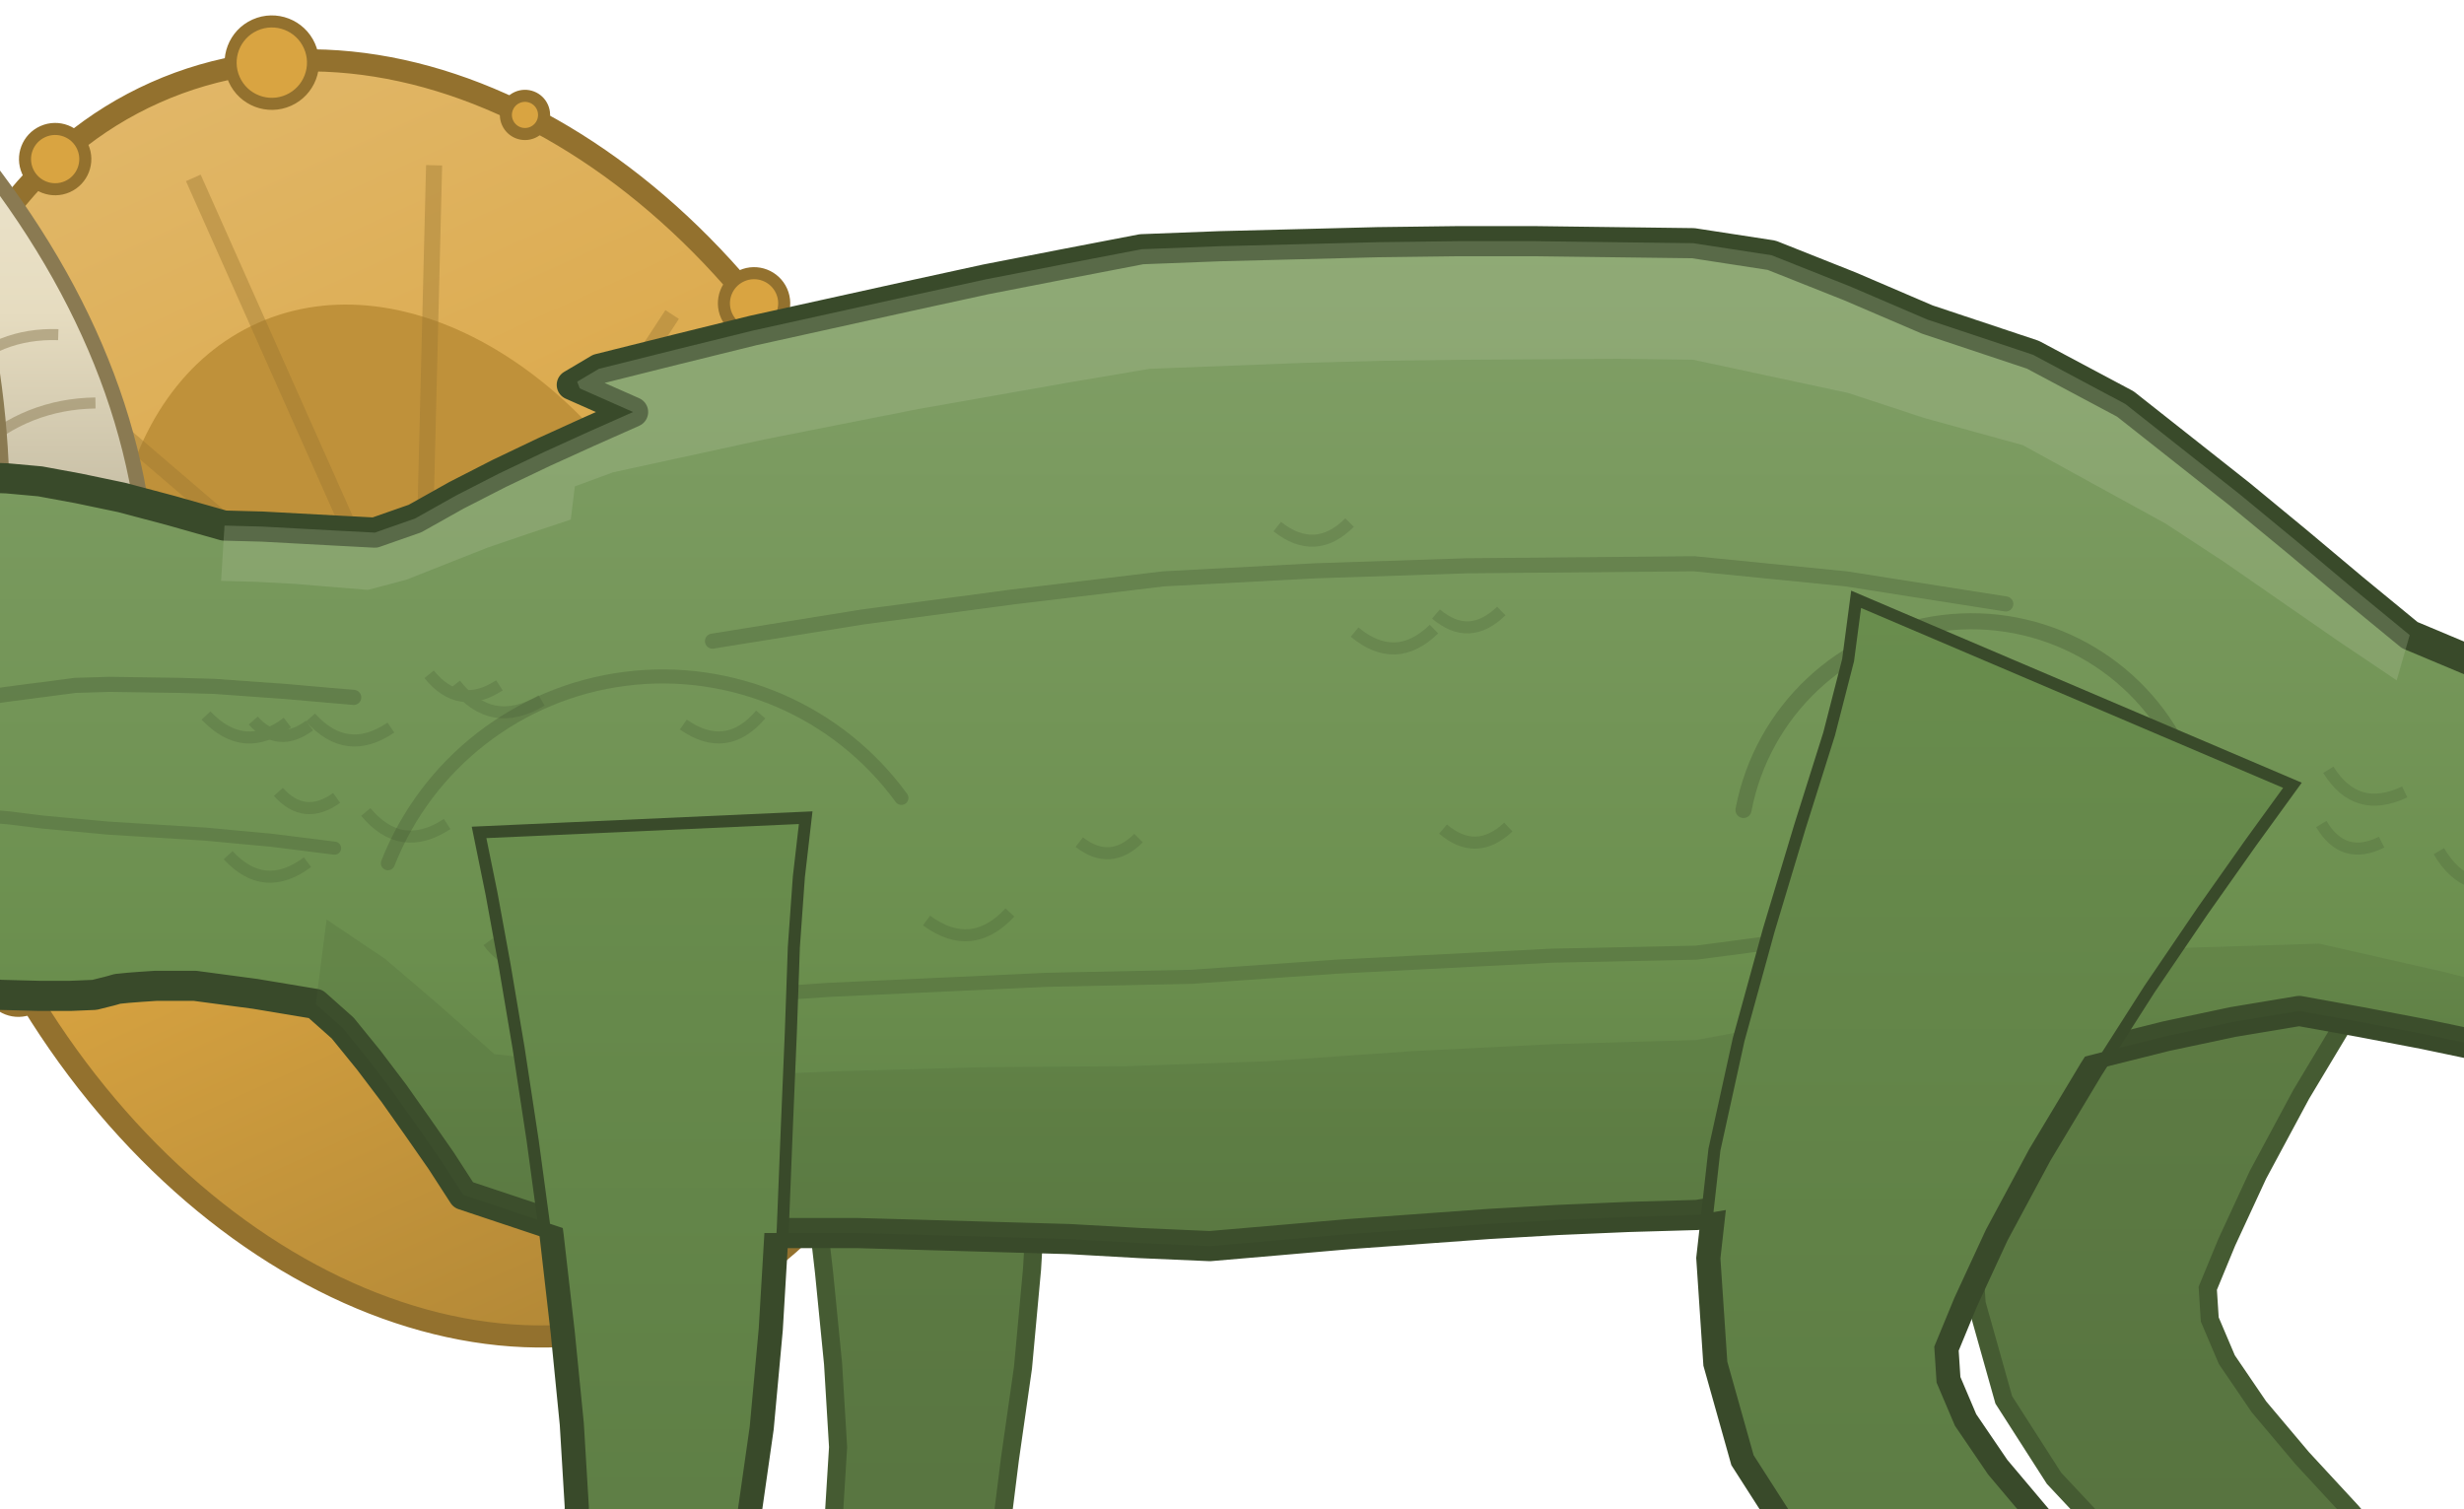
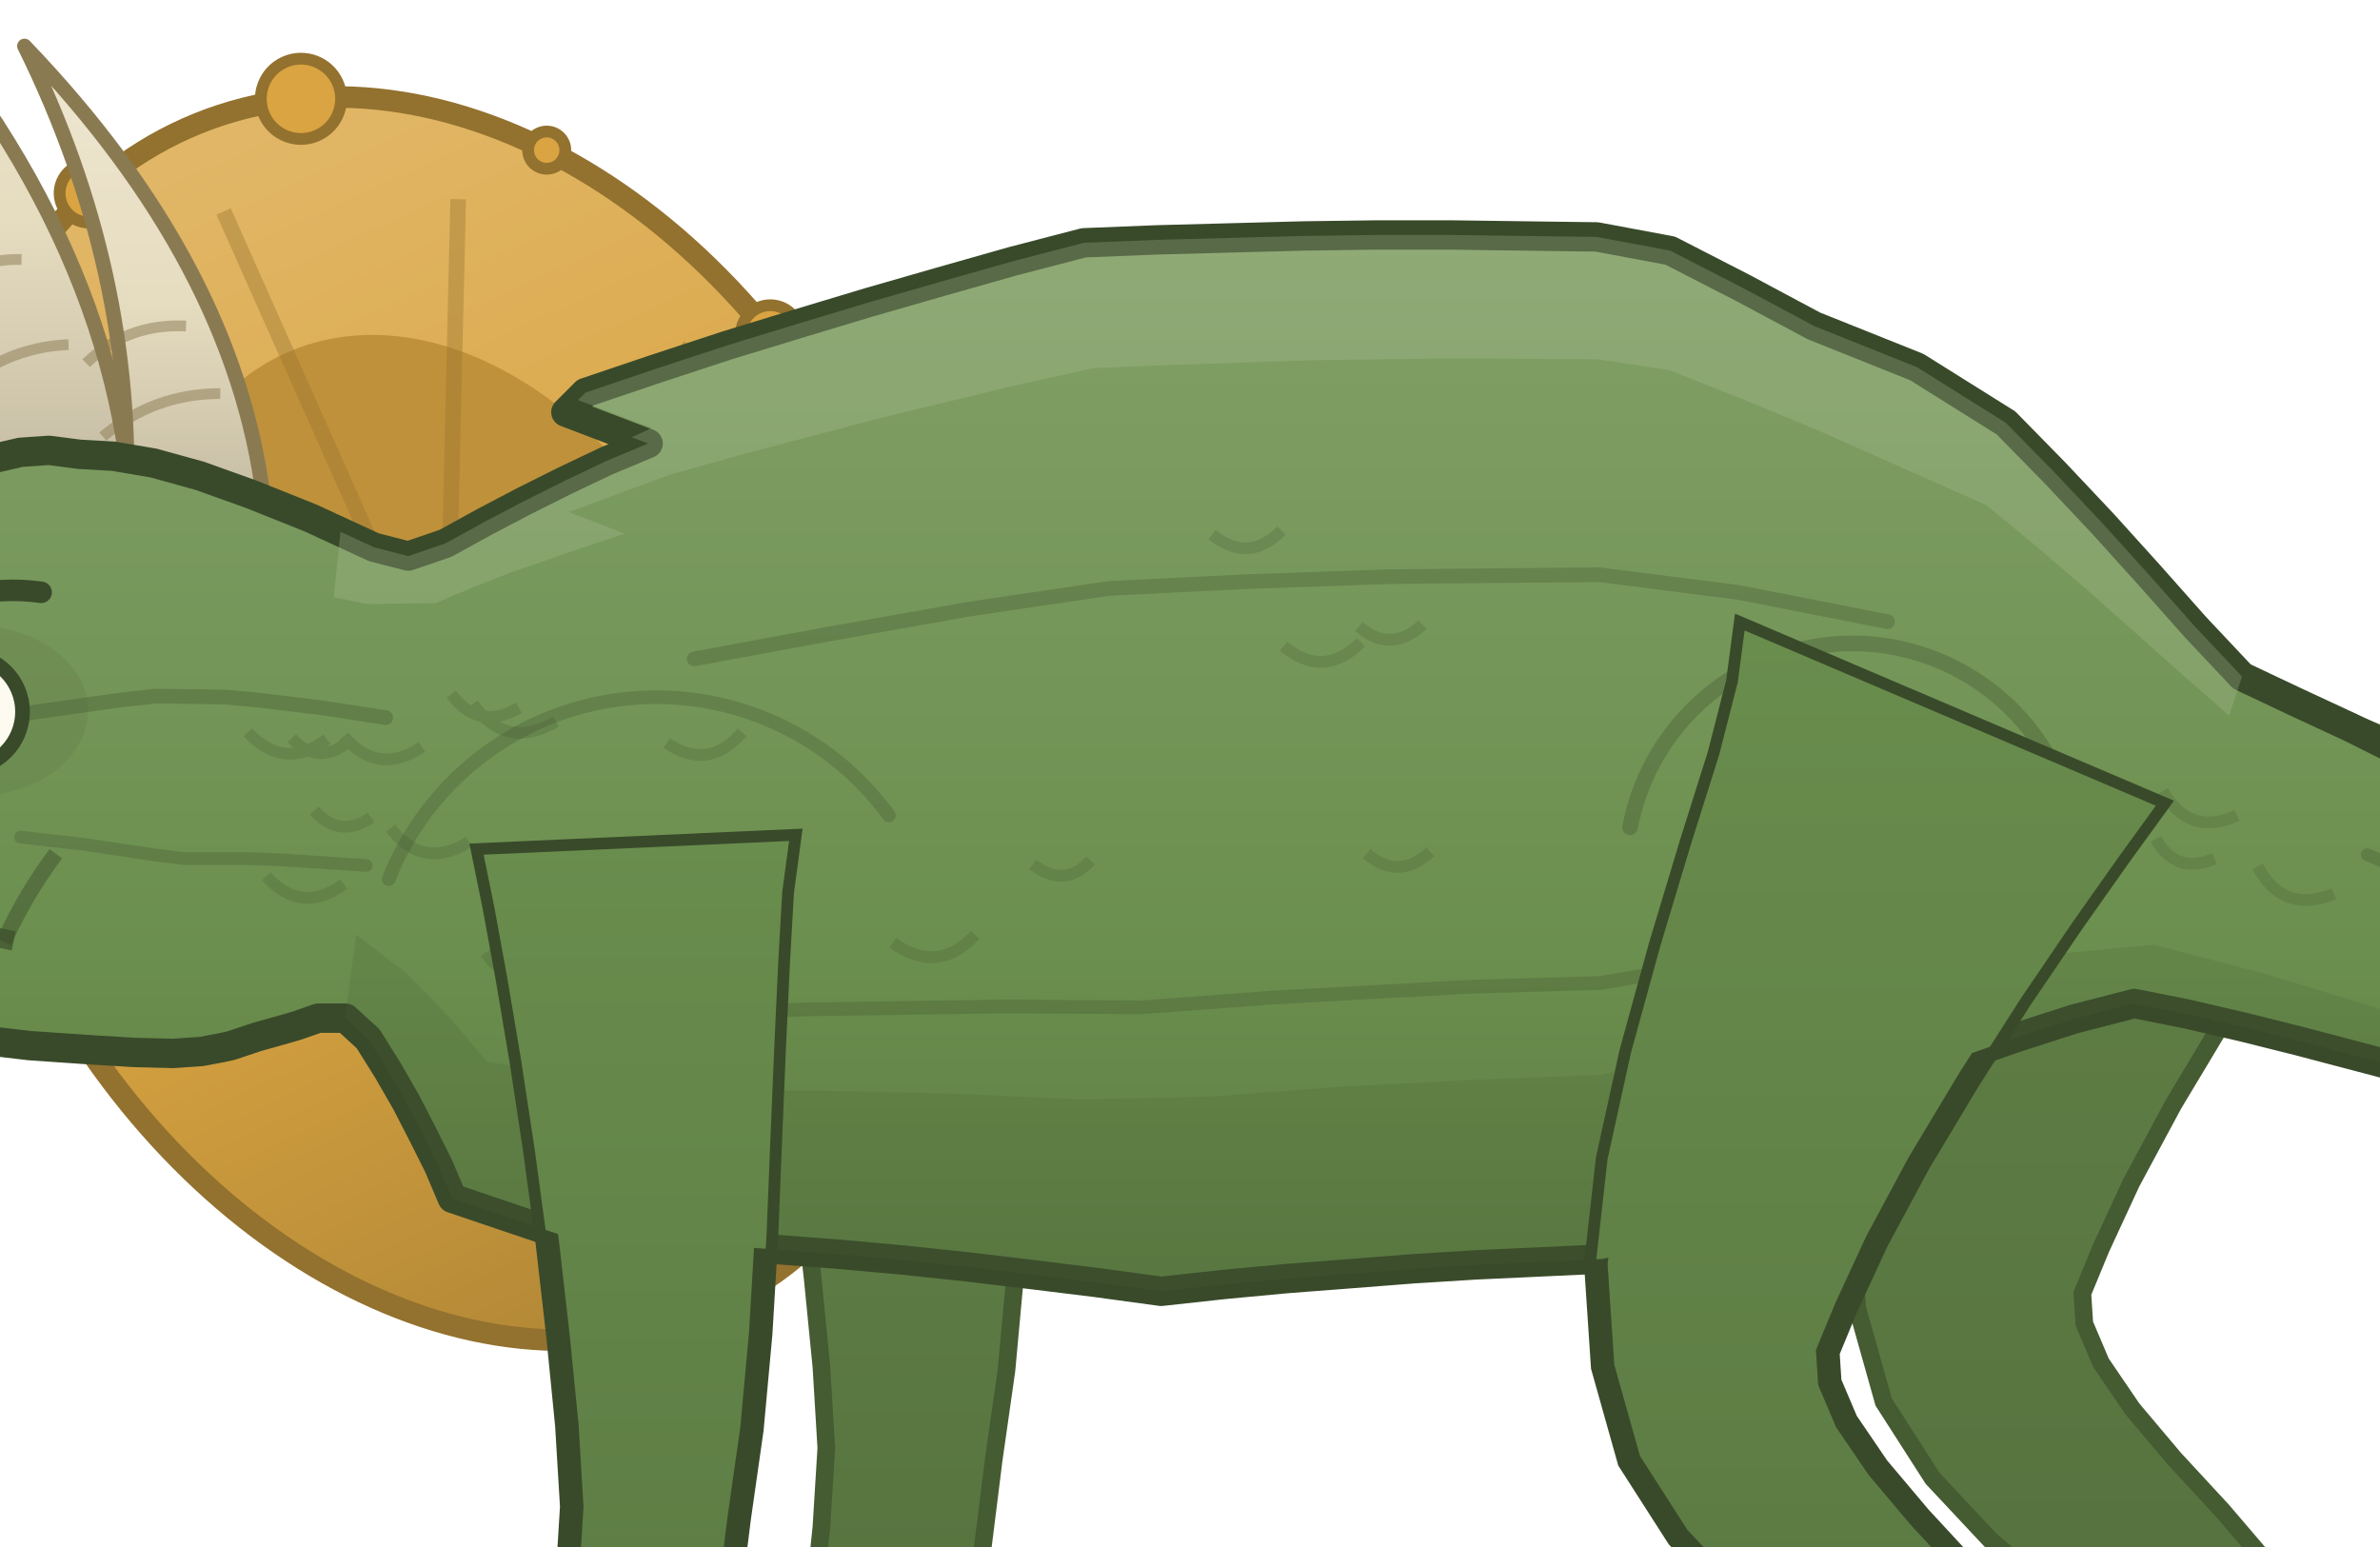
- <svg xmlns="http://www.w3.org/2000/svg" viewBox="306.8 249.5 245.2 150.1" role="img" aria-label="Triceratops skin">
+ <svg xmlns="http://www.w3.org/2000/svg" viewBox="313.8 245.6 243.1 158" role="img" aria-label="Triceratops skin">
  <defs>
    <clipPath id="bod-part-triceratops-skin">
-       <path d="M695.7 398.2L688.9 393.4L682.2 388.7L675.4 384.1L668.7 379.6L662 375.2L655.4 370.9L648.7 366.7L642.1 362.6L635.6 358.6L629.1 354.7L622.6 350.9L616.1 347.2L609.6 343.5L603.2 340L596.8 336.6L590.5 333.3L584.1 330L577.8 326.9L571.5 323.9L565.3 320.9L559 318.1L552.8 315.3L546.6 312.7L541 308.1L535.4 303.4L529.7 298.7L524 294.2L518.3 289.7L509.1 284.8L498.6 281.3L490.9 278L483.1 274.9L475.3 273.7L467.4 273.6L459.6 273.5L451.8 273.5L443.9 273.6L436.1 273.8L428.2 274L420.4 274.3L412.6 275.8L404.9 277.3L397.1 279L389.4 280.7L381.7 282.4L374 284.3L366.4 286.2L363.7 287.8L369.8 290.5L365.3 292.5L360.9 294.5L356.5 296.6L352.2 298.8L348.1 301.1L344.1 302.5L340.3 302.3L336.6 302.1L332.9 301.9L329.1 301.8L323.8 300.3L318.9 299L314.6 298.1L310.8 297.4L307.5 297.1L304.7 297L302.3 296.8L300 297L297.9 297.5L296.1 298.6L294.4 300L293 301.9L291.6 304.5L290.2 307.1L288.6 309.5L286.9 311.9L285.1 314.2L283.2 316.4L280.6 317.9L278.2 319.3L275.9 320.7L273.8 322.1L271.8 323.5L270 324.8L268.3 325.8L267 326.8L266 327.8L265.4 328.9L265 329.9L265 330.9L265.7 333L266.7 334.8L267.8 336.3L269 337.7L270.4 338.7L272 339.6L275.9 341.4L279.9 343.1L284 344.6L288.2 345.8L292.5 346.8L297 347.7L302.3 348.1L306.9 348.5L310.7 348.6L313.8 348.6L316.2 348.5L317.8 348.1L318.5 347.9L319.5 347.8L320.8 347.7L322.3 347.6L324.1 347.6L326.2 347.6L326.2 347.6L329.2 348L332.2 348.4L335.2 348.9L338.2 349.4L340.9 351.8L343.5 355L346 358.3L348.4 361.7L350.7 365L352.9 368.4L365.8 372.7L377.9 372.2L385 372.2L392.1 372.2L399.2 372.4L406.2 372.6L413.2 372.8L420.3 373.2L427.2 373.5L434.2 372.9L441.1 372.3L448 371.8L454.9 371.3L461.8 370.9L468.8 370.6L475.7 370.4L482.6 369.2L489.6 366.2L496.7 363.2L500.9 360.1L503.5 357.6L509.7 355.8L516 354.2L522.4 352.6L529 351.2L535.6 350.1L541.7 351.2L548 352.4L554.2 353.7L560.6 355.1L567 356.6L573.5 358.2L580 359.9L586.6 361.8L593.3 363.7L600.1 365.8L606.9 367.9L613.7 370.2L620.7 372.6L627.7 375.1L634.7 377.7L641.8 380.4L649 383.3L656.2 386.2L663.5 389.2L670.9 392.4L678.3 395.7L685.7 399.1L693.2 402.6Z" />
+       <path d="M675.9 398.3L669.8 393.6L663.8 389L657.8 384.5L651.8 380.1L645.8 375.7L639.9 371.5L634 367.4L628.1 363.4L622.3 359.5L616.4 355.6L610.6 351.9L604.9 348.3L599.1 344.7L593.4 341.3L587.7 338L582 334.7L576.3 331.6L570.7 328.5L565.1 325.6L559.5 322.7L553.9 319.9L548.3 317.3L542.8 314.7L538 309.6L533.3 304.3L528.6 299.1L523.7 293.9L518.7 288.8L509.6 283.1L499.1 278.9L491.8 275L484.4 271.2L476.9 269.8L469.4 269.7L462 269.6L454.5 269.6L447 269.7L439.5 269.9L432 270.1L424.5 270.4L417.2 272.3L409.8 274.4L402.5 276.5L395.2 278.7L388 280.9L380.7 283.3L373.6 285.7L371.6 287.7L380 290.9L375.7 292.7L371.5 294.7L367.3 296.8L363.3 298.9L359.3 301.1L355.5 302.4L352 301.5L345.5 298.5L339.5 296.1L334.2 294.2L329.5 292.9L325.4 292.2L321.9 292L318.8 291.6L315.9 291.8L313.3 292.4L310.9 293.6L308.7 295.3L306.8 297.5L305 300.5L303 303.5L300.9 306.4L298.7 309.2L296.3 311.8L293.8 314.4L290.5 316.1L287.3 317.7L284.3 319.4L281.6 320.9L279 322.5L276.6 324L274.5 325.2L272.8 326.4L271.5 327.5L270.7 328.7L270.2 329.9L270.1 331.2L271 333.6L272.1 335.7L273.4 337.6L275 339.2L276.7 340.5L278.7 341.5L283.5 343.8L288.6 345.9L293.7 347.7L299 349.3L304.5 350.6L310 351.6L316.8 352.4L322.6 352.8L327.5 353.1L331.5 353.2L334.4 353L336.5 352.6L337.4 352.4L338.6 352L340.1 351.5L341.9 351L344 350.4L346.3 349.6L346.3 349.6L349.1 349.6L351.4 351.7L353.4 354.9L355.3 358.2L357 361.5L358.6 364.7L360 368L373.9 372.7L385.9 372.7L392.7 373.2L399.3 373.7L406 374.3L412.6 375L419.3 375.8L425.8 376.6L432.4 377.5L438.8 376.8L445.2 376.2L451.7 375.7L458.1 375.2L464.5 374.8L471 374.5L477.4 374.2L483.9 372.8L490.4 369.2L497 365.6L500.4 361.8L501.8 358.6L507.5 356.1L513.4 353.8L519.4 351.7L525.6 349.7L531.8 348.1L537.3 349.2L542.9 350.5L548.5 351.9L554.2 353.4L559.9 354.9L565.7 356.7L571.6 358.5L577.5 360.4L583.5 362.4L589.6 364.6L595.7 366.8L601.8 369.2L608.1 371.7L614.3 374.2L620.7 376.9L627 379.7L633.5 382.7L640 385.7L646.5 388.8L653.1 392.1L659.7 395.4L666.4 398.9L673.2 402.5Z" />
    </clipPath>
    <linearGradient id="gb-part-triceratops-skin" x1="0" y1="0" x2="0" y2="1">
      <stop offset="0" stop-color="#82a068" />
      <stop offset="0.55" stop-color="#6b8f4e" />
      <stop offset="1" stop-color="#536f3d" />
    </linearGradient>
    <linearGradient id="gl-part-triceratops-skin" x1="0" y1="0" x2="0" y2="1">
      <stop offset="0" stop-color="#698d4d" />
      <stop offset="0.55" stop-color="#5e7e45" />
      <stop offset="1" stop-color="#526c3c" />
    </linearGradient>
    <linearGradient id="gf-part-triceratops-skin" x1="0" y1="0" x2="0" y2="1">
      <stop offset="0" stop-color="#628347" />
      <stop offset="0.55" stop-color="#597641" />
      <stop offset="1" stop-color="#506a3a" />
    </linearGradient>
    <linearGradient id="sc-part-triceratops-skin" x1="0" y1="0" x2="0" y2="1">
      <stop offset="0" stop-color="#e1b768" />
      <stop offset="0.55" stop-color="#d9a441" />
      <stop offset="1" stop-color="#b18736" />
    </linearGradient>
    <linearGradient id="bn-part-triceratops-skin" x1="0" y1="0" x2="0" y2="1">
      <stop offset="0" stop-color="#eee7d1" />
      <stop offset="0.55" stop-color="#e6dcc0" />
      <stop offset="1" stop-color="#c4bca3" />
    </linearGradient>
  </defs>
  <path d="M518 304L517.3 309.3L515.4 316.7L512.5 325.9L509.4 336.2L506.4 347.1L504 358L502.8 368.7L503.5 379.2L506.2 388.8L511.2 396.6L517.1 402.9L523.1 408L528.7 412.5L533.4 416.3L536.6 419.3L538.1 421.5L538 423.8L537 426.9L535.2 430.6L532.6 434.4L529.7 438.2L526.8 441.7L524.1 445L522.2 447.6L535.8 456.4L537 454.2L539.1 451.3L542 447.4L545.1 442.8L548.2 437.6L550.7 431.9L552.2 425.5L551.9 418.5L549.6 411.5L545.5 405.4L540.8 399.9L535.9 394.6L531.6 389.5L528.4 384.8L526.7 380.8L526.5 377.7L528.4 373.1L531.5 366.4L535.8 358.4L540.9 349.9L546.2 341.6L551.5 333.8L556.3 327L560 321.9Z" fill="url(#gf-part-triceratops-skin)" stroke="#455b32" stroke-width="1.8" />
  <path d="M533 457.8L517.2 463.7Q514.7 467 518.6 468.3L535 464.2Z" fill="url(#gf-part-triceratops-skin)" stroke="#455b32" stroke-width="1.5" stroke-linejoin="round" />
  <path d="M517.4 464.5L513.6 467.3L518.4 467.5Z" fill="#455b32" />
  <path d="M529.9 455.4L510.7 462.5Q508 466.1 512.3 467.5L532.1 462.6Z" fill="url(#gf-part-triceratops-skin)" stroke="#455b32" stroke-width="1.5" stroke-linejoin="round" />
  <path d="M511 463.5L507.2 466.3L512 466.5Z" fill="#455b32" />
  <path d="M534.6 464.6L541.3 467.4Q545.1 467 543.5 463.6L537.4 459.4Z" fill="url(#gf-part-triceratops-skin)" stroke="#455b32" stroke-width="1.5" stroke-linejoin="round" />
  <path d="M541.6 466.9L546.4 467.7L543.2 464.1Z" fill="#455b32" />
-   <path d="M412.3 325.5L411.7 330.7L411.2 337.7L410.9 346.2L410.5 355.7L410.1 365.7L409.5 375.8L408.6 385.6L407.3 394.7L406.2 403.5L404.6 412.7L402.7 421.9L400.7 430.8L398.6 439.1L396.7 446.5L395.1 452.6L393.9 457.2L381.7 454.8L382.3 449.9L383.4 443.6L384.7 436.1L386.1 427.8L387.5 419.1L388.8 410.2L389.7 401.6L390.2 393.5L389.7 385.2L388.8 376.1L387.7 366.5L386.4 356.9L385 347.7L383.6 339.4L382.3 332.3L381.2 326.9Z" fill="url(#gf-part-triceratops-skin)" stroke="#455b32" stroke-width="1.8" />
-   <ellipse cx="384.8" cy="462" rx="16.7" ry="5.5" fill="url(#gf-part-triceratops-skin)" stroke="#455b32" stroke-width="2" />
-   <path d="M379.8 458.4L378.2 463.7M386.8 458.4L385.2 463.7" fill="none" stroke="#455b32" stroke-width="1.2" opacity="0.45" />
-   <g transform="rotate(-24 349.1 319)">
-     <ellipse cx="349.1" cy="319" rx="48.8" ry="66" fill="url(#sc-part-triceratops-skin)" stroke="#93712e" stroke-width="2.2" />
-     <circle cx="300.7" cy="328.2" r="3" fill="#d9a441" stroke="#93712e" stroke-width="1.2" />
-     <circle cx="303.2" cy="296.4" r="4.1" fill="#d9a441" stroke="#93712e" stroke-width="1.2" />
-     <circle cx="316.4" cy="270" r="1.9" fill="#d9a441" stroke="#93712e" stroke-width="1.2" />
-     <circle cx="337.3" cy="255" r="3" fill="#d9a441" stroke="#93712e" stroke-width="1.2" />
-     <circle cx="360.9" cy="255" r="4.1" fill="#d9a441" stroke="#93712e" stroke-width="1.2" />
-     <circle cx="381.8" cy="270" r="1.9" fill="#d9a441" stroke="#93712e" stroke-width="1.2" />
-     <circle cx="395" cy="296.4" r="3" fill="#d9a441" stroke="#93712e" stroke-width="1.2" />
-     <circle cx="397.5" cy="328.2" r="4.1" fill="#d9a441" stroke="#93712e" stroke-width="1.2" />
-     <ellipse cx="349.1" cy="319" rx="29" ry="40.9" fill="#bf913a" />
-     <path d="M337.2 310.9L311.1 294.1" stroke="#997530" stroke-width="1.6" opacity="0.4" />
-     <path d="M342.1 303.3L326.7 270.9" stroke="#997530" stroke-width="1.6" opacity="0.4" />
-     <path d="M349.1 300.5L349.1 262.3" stroke="#997530" stroke-width="1.6" opacity="0.4" />
-     <path d="M356.1 303.3L371.5 270.9" stroke="#997530" stroke-width="1.6" opacity="0.4" />
-     <path d="M361 310.9L387.1 294.1" stroke="#997530" stroke-width="1.6" opacity="0.4" />
+   <path d="M420.4 325.5L419.7 330.7L419.3 337.7L418.9 346.2L418.5 355.7L418.1 365.7L417.5 375.8L416.6 385.6L415.3 394.7L414.2 403.5L412.6 412.7L410.7 421.9L408.7 430.8L406.6 439.1L404.7 446.5L403.1 452.6L401.9 457.2L389.7 454.8L390.3 449.9L391.4 443.6L392.7 436.1L394.1 427.8L395.6 419.1L396.8 410.2L397.7 401.6L398.2 393.5L397.7 385.2L396.8 376.1L395.7 366.5L394.4 356.9L393 347.7L391.6 339.4L390.3 332.3L389.2 326.9Z" fill="url(#gf-part-triceratops-skin)" stroke="#455b32" stroke-width="1.8" />
+   <ellipse cx="392.8" cy="462" rx="16.7" ry="5.5" fill="url(#gf-part-triceratops-skin)" stroke="#455b32" stroke-width="2" />
+   <path d="M387.8 458.4L386.2 463.7M394.8 458.4L393.2 463.7" fill="none" stroke="#455b32" stroke-width="1.2" opacity="0.45" />
+   <g transform="rotate(-24 359.7 319)">
+     <ellipse cx="359.7" cy="319" rx="48.8" ry="66" fill="url(#sc-part-triceratops-skin)" stroke="#93712e" stroke-width="2.2" />
+     <circle cx="311.4" cy="328.2" r="3" fill="#d9a441" stroke="#93712e" stroke-width="1.2" />
+     <circle cx="313.8" cy="296.5" r="4.1" fill="#d9a441" stroke="#93712e" stroke-width="1.2" />
+     <circle cx="327.1" cy="270" r="1.9" fill="#d9a441" stroke="#93712e" stroke-width="1.2" />
+     <circle cx="347.9" cy="255" r="3" fill="#d9a441" stroke="#93712e" stroke-width="1.2" />
+     <circle cx="371.6" cy="255" r="4.1" fill="#d9a441" stroke="#93712e" stroke-width="1.2" />
+     <circle cx="392.4" cy="270" r="1.9" fill="#d9a441" stroke="#93712e" stroke-width="1.2" />
+     <circle cx="405.6" cy="296.5" r="3" fill="#d9a441" stroke="#93712e" stroke-width="1.2" />
+     <circle cx="408.1" cy="328.2" r="4.1" fill="#d9a441" stroke="#93712e" stroke-width="1.2" />
+     <ellipse cx="359.7" cy="319" rx="29" ry="40.9" fill="#bf913a" />
+     <path d="M347.9 310.9L321.8 294.2" stroke="#997530" stroke-width="1.6" opacity="0.4" />
+     <path d="M352.7 303.4L337.4 270.9" stroke="#997530" stroke-width="1.6" opacity="0.4" />
+     <path d="M359.7 300.6L359.7 262.3" stroke="#997530" stroke-width="1.6" opacity="0.4" />
+     <path d="M366.7 303.4L382.1 270.9" stroke="#997530" stroke-width="1.6" opacity="0.4" />
+     <path d="M371.6 310.9L397.7 294.2" stroke="#997530" stroke-width="1.6" opacity="0.4" />
  </g>
-   <path d="M309.7 299Q305.4 268.3 275.2 240.4Q295.5 269.4 295.8 300.5Z" fill="url(#bn-part-triceratops-skin)" stroke="#8a7a52" stroke-width="1.5" stroke-linejoin="round" />
-   <path d="M303.4 285.8Q296.5 286.4 291.8 291.2" fill="none" stroke="#8a7a52" stroke-width="1.1" opacity="0.5" />
-   <path d="M298.3 277.3Q292.4 277.4 288.4 281.8" fill="none" stroke="#8a7a52" stroke-width="1.1" opacity="0.5" />
-   <path d="M320.9 300.1Q317.3 276.4 295.4 254.6Q307.4 277.4 307 301.6Z" fill="url(#bn-part-triceratops-skin)" stroke="#8a7a52" stroke-width="1.5" stroke-linejoin="round" />
-   <path d="M316.3 289.6Q309.5 289.7 304.4 294.3" fill="none" stroke="#8a7a52" stroke-width="1.1" opacity="0.5" />
-   <path d="M312.6 282.8Q306.6 282.6 302.5 286.8" fill="none" stroke="#8a7a52" stroke-width="1.1" opacity="0.5" />
-   <path d="M287.7 320.2Q285.5 309.4 275.1 299.4Q275.6 310.5 273.8 321.7Z" fill="url(#bn-part-triceratops-skin)" stroke="#8a7a52" stroke-width="1.5" stroke-linejoin="round" />
-   <path d="M285.8 315.1Q279 314.4 273.4 318.3" fill="none" stroke="#8a7a52" stroke-width="1.1" opacity="0.5" />
-   <path d="M695.7 398.2L688.9 393.4L682.2 388.7L675.4 384.1L668.7 379.6L662 375.2L655.4 370.9L648.7 366.7L642.1 362.6L635.6 358.6L629.1 354.7L622.6 350.9L616.1 347.2L609.6 343.5L603.2 340L596.8 336.6L590.5 333.3L584.1 330L577.8 326.9L571.5 323.9L565.3 320.9L559 318.1L552.8 315.3L546.6 312.7L541 308.1L535.4 303.4L529.7 298.7L524 294.2L518.3 289.7L509.1 284.8L498.6 281.3L490.9 278L483.1 274.9L475.3 273.7L467.4 273.6L459.6 273.5L451.8 273.5L443.9 273.6L436.1 273.8L428.2 274L420.4 274.3L412.6 275.8L404.9 277.3L397.1 279L389.4 280.7L381.7 282.4L374 284.3L366.4 286.2L363.7 287.8L369.8 290.5L365.3 292.5L360.9 294.5L356.5 296.6L352.2 298.8L348.1 301.1L344.1 302.5L340.3 302.3L336.6 302.1L332.9 301.9L329.1 301.8L323.8 300.3L318.9 299L314.6 298.1L310.8 297.4L307.5 297.1L304.7 297L302.3 296.8L300 297L297.9 297.5L296.1 298.6L294.4 300L293 301.9L291.6 304.5L290.2 307.1L288.6 309.5L286.9 311.9L285.1 314.2L283.2 316.4L280.6 317.9L278.2 319.3L275.9 320.7L273.8 322.1L271.8 323.5L270 324.8L268.3 325.8L267 326.8L266 327.8L265.4 328.9L265 329.9L265 330.9L265.7 333L266.7 334.8L267.8 336.3L269 337.7L270.4 338.7L272 339.6L275.9 341.4L279.9 343.1L284 344.6L288.2 345.8L292.5 346.8L297 347.7L302.3 348.1L306.9 348.5L310.7 348.6L313.8 348.6L316.2 348.5L317.8 348.1L318.5 347.9L319.5 347.8L320.8 347.7L322.3 347.6L324.1 347.6L326.2 347.6L326.2 347.6L329.2 348L332.2 348.4L335.2 348.9L338.2 349.4L340.9 351.8L343.5 355L346 358.3L348.4 361.7L350.7 365L352.9 368.4L365.8 372.7L377.9 372.2L385 372.2L392.1 372.2L399.2 372.4L406.2 372.6L413.2 372.8L420.3 373.2L427.2 373.5L434.2 372.9L441.1 372.3L448 371.8L454.9 371.3L461.8 370.9L468.8 370.6L475.7 370.4L482.6 369.2L489.6 366.2L496.7 363.2L500.9 360.1L503.5 357.6L509.7 355.8L516 354.2L522.4 352.6L529 351.2L535.6 350.1L541.7 351.2L548 352.4L554.2 353.7L560.6 355.1L567 356.6L573.5 358.2L580 359.9L586.6 361.8L593.3 363.7L600.1 365.8L606.9 367.9L613.7 370.2L620.7 372.6L627.7 375.1L634.7 377.7L641.8 380.4L649 383.3L656.2 386.2L663.5 389.2L670.9 392.4L678.3 395.7L685.7 399.1L693.2 402.6Z" fill="url(#gb-part-triceratops-skin)" stroke="#394a2a" stroke-width="3" stroke-linejoin="round" />
+   <path d="M326.9 294.1Q323.3 263.3 293.8 234.7Q313.4 264.2 312.9 295.3Z" fill="url(#bn-part-triceratops-skin)" stroke="#8a7a52" stroke-width="1.5" stroke-linejoin="round" />
+   <path d="M320.8 280.8Q314 281.1 309.1 285.9" fill="none" stroke="#8a7a52" stroke-width="1.1" opacity="0.5" />
+   <path d="M316 272.1Q310 272 306 276.4" fill="none" stroke="#8a7a52" stroke-width="1.1" opacity="0.5" />
+   <path d="M340.7 296.4Q337.7 272.6 316.3 250.3Q327.7 273.4 326.7 297.6Z" fill="url(#bn-part-triceratops-skin)" stroke="#8a7a52" stroke-width="1.5" stroke-linejoin="round" />
+   <path d="M336.3 285.8Q329.5 285.8 324.3 290.2" fill="none" stroke="#8a7a52" stroke-width="1.1" opacity="0.5" />
+   <path d="M332.8 278.9Q326.8 278.6 322.6 282.7" fill="none" stroke="#8a7a52" stroke-width="1.1" opacity="0.5" />
+   <path d="M297.6 318.6Q295.7 307.7 285.5 297.5Q285.7 308.5 283.6 319.7Z" fill="url(#bn-part-triceratops-skin)" stroke="#8a7a52" stroke-width="1.5" stroke-linejoin="round" />
+   <path d="M295.8 313.4Q289 312.5 283.4 316.3" fill="none" stroke="#8a7a52" stroke-width="1.1" opacity="0.5" />
+   <path d="M675.9 398.3L669.8 393.6L663.8 389L657.8 384.5L651.8 380.1L645.8 375.7L639.9 371.5L634 367.4L628.1 363.4L622.3 359.5L616.4 355.6L610.6 351.9L604.9 348.3L599.1 344.7L593.4 341.3L587.7 338L582 334.7L576.3 331.6L570.7 328.5L565.1 325.6L559.5 322.7L553.9 319.9L548.3 317.3L542.8 314.7L538 309.6L533.3 304.3L528.6 299.1L523.7 293.9L518.7 288.8L509.6 283.1L499.1 278.9L491.8 275L484.4 271.2L476.9 269.8L469.4 269.7L462 269.6L454.5 269.6L447 269.7L439.5 269.9L432 270.1L424.5 270.4L417.2 272.3L409.8 274.4L402.5 276.5L395.2 278.7L388 280.9L380.7 283.3L373.6 285.7L371.6 287.7L380 290.9L375.7 292.7L371.5 294.7L367.3 296.8L363.3 298.9L359.3 301.1L355.5 302.4L352 301.5L345.5 298.5L339.5 296.1L334.2 294.2L329.5 292.9L325.4 292.2L321.9 292L318.8 291.6L315.9 291.8L313.3 292.4L310.9 293.6L308.7 295.3L306.8 297.5L305 300.5L303 303.5L300.9 306.4L298.7 309.2L296.3 311.8L293.8 314.4L290.5 316.1L287.3 317.7L284.3 319.4L281.6 320.9L279 322.5L276.6 324L274.5 325.2L272.8 326.4L271.5 327.5L270.7 328.7L270.2 329.9L270.1 331.2L271 333.6L272.1 335.7L273.4 337.6L275 339.2L276.7 340.5L278.7 341.5L283.5 343.8L288.6 345.9L293.7 347.7L299 349.3L304.5 350.6L310 351.6L316.8 352.4L322.6 352.8L327.5 353.1L331.5 353.2L334.4 353L336.5 352.6L337.4 352.4L338.6 352L340.1 351.5L341.9 351L344 350.4L346.3 349.6L346.3 349.6L349.1 349.6L351.4 351.7L353.4 354.9L355.3 358.2L357 361.5L358.6 364.7L360 368L373.9 372.7L385.9 372.7L392.7 373.2L399.3 373.7L406 374.3L412.6 375L419.3 375.8L425.8 376.6L432.4 377.5L438.8 376.8L445.2 376.2L451.7 375.7L458.1 375.2L464.5 374.8L471 374.5L477.4 374.2L483.9 372.8L490.4 369.2L497 365.6L500.4 361.8L501.8 358.6L507.5 356.1L513.4 353.8L519.4 351.7L525.6 349.7L531.8 348.1L537.3 349.2L542.9 350.5L548.5 351.9L554.2 353.4L559.9 354.9L565.7 356.7L571.6 358.5L577.5 360.4L583.5 362.4L589.6 364.6L595.7 366.8L601.8 369.2L608.1 371.7L614.3 374.2L620.7 376.9L627 379.7L633.5 382.7L640 385.7L646.5 388.8L653.1 392.1L659.7 395.4L666.4 398.9L673.2 402.5Z" fill="url(#gb-part-triceratops-skin)" stroke="#394a2a" stroke-width="3" stroke-linejoin="round" />
  <g clip-path="url(#bod-part-triceratops-skin)">
-     <path d="M670.8 392.6L656.1 386.4L641.7 380.7L627.5 375.4L613.6 370.6L599.9 366.2L586.4 362.3L573.3 358.8L560.4 355.7L547.7 353.1L535.4 350.9L522.1 353.6L509.4 357.1L500.8 361.6L489.6 367.9L475.7 372.3L461.9 372.9L448.1 373.7L434.3 374.8L420.4 375.1L406.4 374.4L392.3 374L378.1 373.9L352.6 369.9L348.1 363L343.3 356.2L338.1 350.4L339.3 341L345.1 344.9L350.6 349.6L356 354.4L375.8 356.7L390.2 356.1L404.6 355.7L418.9 355.6L433.1 355.1L447.3 354.1L461.4 353.4L475.6 353L489.8 350.3L502.4 346.5L512.3 344.7L524.7 343.8L537.6 343.4L549.9 346.2L562.6 349.4L575.4 353.1L588.5 357.2L601.8 361.8L615.3 366.7L629.1 372.1L643.1 378L657.3 384.2L671.7 390.9Z" fill="#475d34" opacity="0.2" />
-     <path d="M546.8 312L541.2 307.3L530 297.6L524.3 292.9L509.2 283.3L498.6 279.6L490.9 276.3L475.3 271.7L467.4 271.6L451.7 271.6L443.8 271.7L436 271.8L420.2 272.4L412.5 273.8L396.9 277.1L389.2 278.8L381.5 280.6L366.2 284.5L363.7 286.1L365.6 291L361.1 293.2L356.7 295.4L348.2 300.1L344.2 301.6L336.7 301.1L332.9 301L329.2 300.9L328.8 307.3L332.4 307.4L336.1 307.6L343.4 308.2L347.2 307.2L355.3 304L359.4 302.6L363.6 301.2L364 297.9L367.8 296.5L383 293.2L390.6 291.7L398.2 290.2L413.5 287.5L421.2 286.2L436.7 285.6L444.4 285.4L452.1 285.3L467.6 285.2L475.3 285.3L490.7 288.6L498.3 291.1L508.1 293.8L522.3 301.6L528.1 305.4L539.5 313.3L545.3 317.2Z" fill="#b4c59f" opacity="0.26" />
+     <path d="M653 392.2L639.8 385.9L626.9 380L614.2 374.5L601.7 369.5L589.4 365L577.3 360.8L565.5 357.2L554 353.9L542.7 351.1L531.6 348.7L519.1 352.6L507.2 357.4L500.2 363.4L490.3 371.1L477.4 376.3L464.6 376.9L451.8 377.8L438.9 378.9L426 378.7L412.9 377L399.6 375.6L386.2 374.4L359.6 369.6L356.8 362.8L353.3 356.1L348.9 350.5L350.2 341.1L355.2 344.9L359.6 349.4L363.6 354.1L383.7 357L397.3 357L410.8 357.3L424.3 357.9L437.6 357.6L450.8 356.6L464.1 355.9L477.3 355.4L490.6 352.2L502 347.6L510.4 344.9L521.9 343.2L533.8 342.1L544.9 345L556.1 348.4L567.6 352.1L579.4 356.3L591.3 361L603.4 366.1L615.8 371.6L628.3 377.5L641 383.9L653.9 390.7Z" fill="#475d34" opacity="0.2" />
+     <path d="M543 314.1L538.3 308.8L528.9 298L524 292.6L519.1 287.4L499.2 277.2L491.8 273.1L484.4 269.2L476.9 267.7L461.9 267.5L454.4 267.5L446.9 267.6L431.9 267.9L424.4 268.2L417 270.2L402.3 274.5L395 276.8L387.7 279.1L380.5 281.5L371.6 286L380.4 289.3L376.1 291.3L367.6 295.5L363.5 297.8L359.4 300.1L352.1 300.6L348.6 299.7L347.9 306.6L351.3 307.3L358.3 307.2L362.1 305.6L365.9 304.1L373.7 301.4L377.6 300.1L371.9 297.9L382.2 294.1L389.3 292.1L396.5 290.2L403.7 288.3L418.2 284.8L425.5 283.2L432.8 282.9L447.6 282.4L454.9 282.3L462.3 282.2L477 282.3L484.3 283.4L491.6 286.3L498.9 289.3L516.7 297.2L521.8 301.4L526.7 305.6L536.6 314.4L541.5 318.7Z" fill="#b4c59f" opacity="0.26" />
  </g>
  <g clip-path="url(#bod-part-triceratops-skin)">
    <g fill="none" stroke="#394a2a" stroke-width="1.2" opacity="0.2">
-       <path d="M351.3 331.5Q346.7 334.5 343.2 330.3" />
-       <path d="M361.2 344.4Q357.7 346.4 355.4 343.2" />
-       <path d="M340.3 328.9Q337.1 331.2 334.5 328.3" />
-       <path d="M407.3 340.3Q403.5 344.4 399 341.1" />
-       <path d="M420.1 332.9Q417.3 335.7 414.2 333.3" />
-       <path d="M546.1 328.3Q541.3 330.6 538.5 326.1" />
-       <path d="M449.5 312.1Q445.7 315.8 441.6 312.4" />
-       <path d="M368.2 344.8Q365.2 347.7 362.1 345" />
-       <path d="M511.6 340Q506.8 342.8 503.5 338.2" />
-       <path d="M337.6 321.7Q334.5 324 332 321.2" />
-       <path d="M335.4 321.4Q331.1 324.7 327.3 320.7" />
-       <path d="M382.5 320.6Q379.1 324.6 374.8 321.6" />
-       <path d="M345.7 321.9Q341.3 324.9 337.7 320.9" />
-       <path d="M456.2 310.3Q453 313.4 449.7 310.6" />
-       <path d="M456.9 331.8Q453.7 334.8 450.4 332" />
-       <path d="M441.1 301.5Q437.7 304.9 433.9 301.9" />
-       <path d="M337.4 335.3Q333.1 338.5 329.5 334.6" />
-       <path d="M557.3 336.8Q552.3 339 549.5 334.2" />
-       <path d="M356.5 317.7Q352.5 320.3 349.5 316.6" />
-       <path d="M509.3 317.5Q505.2 320.4 501.9 316.7" />
-       <path d="M360.7 319.2Q355.7 322.2 352.1 317.6" />
-       <path d="M543.8 333.3Q540 335.2 537.8 331.5" />
+       <path d="M361.7 331.6Q357 334.5 353.7 330.2" />
+       <path d="M369.2 344.4Q365.6 346.2 363.4 342.9" />
+       <path d="M351.7 329.1Q348.5 331.3 345.9 328.4" />
+       <path d="M413.4 341.1Q409.6 345.2 405 341.9" />
+       <path d="M425.2 333.5Q422.5 336.4 419.3 333.9" />
+       <path d="M542.3 328.9Q537.4 331.1 534.7 326.4" />
+       <path d="M452.8 311.2Q449 315 444.9 311.6" />
+       <path d="M376.3 344.8Q373.3 347.7 370.1 345" />
+       <path d="M510.5 340.5Q505.6 343.1 502.4 338.5" />
+       <path d="M349.2 321.5Q346.2 323.8 343.6 321" />
+       <path d="M347.2 321.1Q342.9 324.4 339.1 320.4" />
+       <path d="M389.6 320.4Q386.2 324.4 381.9 321.5" />
+       <path d="M356.9 321.9Q352.4 324.9 348.9 320.8" />
+       <path d="M459.1 309.4Q455.9 312.4 452.6 309.6" />
+       <path d="M459.9 332.6Q456.7 335.6 453.4 332.8" />
+       <path d="M444.7 299.8Q441.3 303.2 437.6 300.2" />
+       <path d="M348.9 335.9Q344.6 339.1 341 335.1" />
+       <path d="M552.2 336.9Q547 339 544.4 334.1" />
+       <path d="M366.8 317.9Q362.7 320.3 359.9 316.5" />
+       <path d="M509.3 317.3Q505.3 320.2 502 316.4" />
+       <path d="M370.6 319.3Q365.5 322.3 362.1 317.5" />
+       <path d="M540 333.3Q536.1 335 534 331.3" />
    </g>
    <g fill="none" stroke="#394a2a" stroke-linecap="round">
-       <path d="M342 318.9L335.1 318.3L328.1 317.8L324.6 317.7L317.7 317.6L314.3 317.7L307.4 318.6L304 319.1L297.2 320.3L293.8 320.9" stroke-width="1.5" opacity="0.3" />
-       <path d="M340.1 333.9L333.7 333.1L330.4 332.8L327.2 332.5L320.7 332.1L317.5 331.9L311 331.3L307.8 330.9L304.5 330.6" stroke-width="1.3" opacity="0.26" />
-       <path d="M506.4 309.6L490.5 307.1L475.4 305.6L452.8 305.8L437.7 306.3L422.6 307.1L407.6 308.9L392.6 310.9L377.7 313.3" stroke-width="1.5" opacity="0.28" />
-       <path d="M490 342.4L475.6 344.3L461.2 344.6L439.7 345.7L425.4 346.7L411 347L389.3 348L374.8 349L357.5 347.4" stroke-width="1.4" opacity="0.26" />
-       <path d="M666.9 383L653.1 375.2L639.5 367.9L626.1 361L612.9 354.4L599.8 348.3L586.8 342.6L574 337.3L561.4 332.4" stroke-width="1.3" opacity="0.28" />
-       <path d="M658.2 382.4L644.2 375.6L630.4 369.3L623.6 366.3L610.1 360.7L596.8 355.4L590.2 352.9L577.2 348.3L570.8 346.2" stroke-width="1.3" opacity="0.24" />
+       <path d="M353.2 318.9L346.7 317.9L340.1 317.1L336.7 316.8L329.7 316.7L326.1 317.1L319 318.1L315.4 318.6L308 319.9L304.3 320.6" stroke-width="1.5" opacity="0.3" />
+       <path d="M351.2 334L345.2 333.6L342.1 333.4L339 333.3L332.6 333.3L329.4 332.9L322.8 331.9L319.4 331.5L315.9 331.1" stroke-width="1.3" opacity="0.26" />
+       <path d="M506.6 309.1L491.3 306.1L477.1 304.3L455.7 304.5L441.4 305L427.1 305.7L412.9 307.8L398.8 310.3L384.7 312.9" stroke-width="1.5" opacity="0.28" />
+       <path d="M490.8 343.7L477.3 346L463.8 346.4L443.7 347.5L430.3 348.5L416.7 348.4L396.3 348.7L382.6 349.2L365.4 347.2" stroke-width="1.4" opacity="0.26" />
+       <path d="M649.9 383.1L637.6 375.4L625.5 368.1L613.5 361.2L601.7 354.8L589.9 348.7L578.4 343L566.9 337.8L555.6 332.9" stroke-width="1.3" opacity="0.28" />
+       <path d="M642 382.2L629.5 375.4L617.1 369.1L611 366.1L598.9 360.3L587 355L581.1 352.5L569.5 347.9L563.7 345.7" stroke-width="1.3" opacity="0.24" />
      <path d="M480.3 330.1A23.1 23.1 0 0 1 523.9 324.6" stroke-width="1.6" opacity="0.3" />
-       <path d="M345.4 335.4A29.4 29.4 0 0 1 396.5 328.9" stroke-width="1.4" opacity="0.26" />
+       <path d="M353.5 335.4A29.4 29.4 0 0 1 404.6 328.9" stroke-width="1.4" opacity="0.26" />
    </g>
  </g>
-   <path d="M266.9 333.7L268.2 334.7L269.6 335.4L271.2 335.8L273 335.9L278 336.1L282.9 336.5L287.6 337L292.1 337.6L296.5 338.3L300.8 339.2" fill="none" stroke="#394a2a" stroke-width="2" opacity="0.65" />
-   <path d="M299.8 339.3Q301.8 334.5 304.8 330.2" fill="none" stroke="#394a2a" stroke-width="1.6" opacity="0.45" />
-   <path d="M276.2 323.9Q273.4 321.6 271.1 324.4" fill="none" stroke="#394a2a" stroke-width="1.6" opacity="0.75" />
-   <ellipse cx="297" cy="319.4" rx="9.8" ry="7.4" fill="#394a2a" opacity="0.1" />
-   <circle cx="296.3" cy="319.5" r="4.9" fill="#fdfaef" stroke="#394a2a" stroke-width="1.5" />
-   <circle cx="295.7" cy="319.5" r="3" fill="#c9983d" />
-   <circle cx="295.4" cy="319.5" r="1.7" fill="#1c1a14" />
-   <circle cx="294.6" cy="318" r="0.8" fill="#fdfaef" opacity="0.9" />
-   <path d="M302.6 308.9Q294.6 308.1 286.4 314.4" fill="none" stroke="#394a2a" stroke-width="2.2" stroke-linecap="round" />
+   <path d="M272.5 334.5L274 335.7L275.8 336.5L277.9 337L280.1 337.2L286.4 337.6L292.6 338.2L298.5 338.9L304.3 339.7L309.8 340.6L315.2 341.7" fill="none" stroke="#394a2a" stroke-width="2" opacity="0.65" />
+   <path d="M314.2 341.8Q316.3 337.1 319.5 332.8" fill="none" stroke="#394a2a" stroke-width="1.6" opacity="0.45" />
+   <path d="M284 323.1Q281.2 320.8 278.8 323.6" fill="none" stroke="#394a2a" stroke-width="1.6" opacity="0.75" />
+   <ellipse cx="311.2" cy="318.2" rx="11.6" ry="8.7" fill="#394a2a" opacity="0.1" />
+   <circle cx="310.3" cy="318.3" r="5.8" fill="#fdfaef" stroke="#394a2a" stroke-width="1.5" />
+   <circle cx="309.6" cy="318.3" r="3.6" fill="#c9983d" />
+   <circle cx="309.3" cy="318.3" r="2" fill="#1c1a14" />
+   <circle cx="308.3" cy="316.6" r="0.9" fill="#fdfaef" opacity="0.9" />
+   <path d="M318 306.1Q308.6 304.8 298.7 312" fill="none" stroke="#394a2a" stroke-width="2.2" stroke-linecap="round" />
  <path d="M492 310L491.3 315.3L489.4 322.7L486.5 331.9L483.4 342.2L480.4 353.1L478 364L476.8 374.7L477.5 385.2L480.2 394.8L485.2 402.6L491.1 408.9L497.1 414L502.7 418.5L507.4 422.3L510.6 425.3L512.1 427.5L512 429.8L511 432.9L509.2 436.6L506.6 440.4L503.7 444.2L500.8 447.7L498.1 451L496.2 453.6L509.8 462.4L511 460.2L513.1 457.3L516 453.4L519.1 448.8L522.2 443.6L524.7 437.9L526.2 431.5L525.9 424.5L523.6 417.5L519.5 411.4L514.8 405.9L509.9 400.6L505.6 395.5L502.4 390.8L500.7 386.8L500.5 383.7L502.4 379.1L505.5 372.4L509.8 364.4L514.9 355.9L520.2 347.6L525.5 339.8L530.3 333L534 327.9Z" fill="url(#gl-part-triceratops-skin)" stroke="#394a2a" stroke-width="2.4" />
  <g clip-path="url(#bod-part-triceratops-skin)">
    <path d="M492 310L491.3 315.3L489.4 322.7L486.5 331.9L483.4 342.2L480.4 353.1L478 364L476.8 374.7L477.5 385.2L480.2 394.8L485.2 402.6L491.1 408.9L497.1 414L502.7 418.5L507.4 422.3L510.6 425.3L512.1 427.5L512 429.8L511 432.9L509.2 436.6L506.6 440.4L503.7 444.2L500.8 447.7L498.1 451L496.2 453.6L509.8 462.4L511 460.2L513.1 457.3L516 453.4L519.1 448.8L522.2 443.6L524.7 437.9L526.2 431.5L525.9 424.5L523.6 417.5L519.5 411.4L514.8 405.9L509.9 400.6L505.6 395.5L502.4 390.8L500.7 386.8L500.5 383.7L502.4 379.1L505.5 372.4L509.8 364.4L514.9 355.9L520.2 347.6L525.5 339.8L530.3 333L534 327.9Z" fill="url(#gl-part-triceratops-skin)" />
  </g>
  <path d="M507 460.8L491.2 466.7Q488.7 470 492.6 471.3L509 467.2Z" fill="url(#gl-part-triceratops-skin)" stroke="#394a2a" stroke-width="1.5" stroke-linejoin="round" />
  <path d="M491.4 467.5L487.6 470.3L492.4 470.5Z" fill="#394a2a" />
  <path d="M503.9 458.4L484.7 465.5Q482 469.1 486.3 470.5L506.1 465.6Z" fill="url(#gl-part-triceratops-skin)" stroke="#394a2a" stroke-width="1.5" stroke-linejoin="round" />
  <path d="M485 466.5L481.2 469.3L486 469.5Z" fill="#394a2a" />
  <path d="M508.6 467.6L515.3 470.4Q519.1 470 517.5 466.6L511.4 462.4Z" fill="url(#gl-part-triceratops-skin)" stroke="#394a2a" stroke-width="1.5" stroke-linejoin="round" />
  <path d="M515.6 469.9L520.4 470.7L517.2 467.1Z" fill="#394a2a" />
-   <path d="M386.3 331.5L385.7 336.7L385.2 343.7L384.9 352.2L384.5 361.7L384.1 371.7L383.5 381.8L382.6 391.6L381.3 400.7L380.2 409.5L378.6 418.7L376.7 427.9L374.7 436.8L372.6 445.1L370.7 452.5L369.1 458.6L367.9 463.2L355.7 460.8L356.3 455.9L357.4 449.6L358.7 442.1L360.1 433.8L361.5 425.1L362.8 416.2L363.7 407.6L364.2 399.5L363.7 391.2L362.8 382.1L361.7 372.5L360.4 362.9L359 353.7L357.6 345.4L356.3 338.3L355.2 332.9Z" fill="url(#gl-part-triceratops-skin)" stroke="#394a2a" stroke-width="2.4" />
+   <path d="M394.4 331.5L393.7 336.7L393.3 343.7L392.9 352.2L392.5 361.7L392.1 371.7L391.5 381.8L390.6 391.6L389.3 400.7L388.2 409.5L386.6 418.7L384.7 427.9L382.7 436.8L380.6 445.1L378.7 452.5L377.1 458.6L375.9 463.2L363.7 460.8L364.3 455.9L365.4 449.6L366.7 442.1L368.1 433.8L369.6 425.1L370.8 416.2L371.7 407.6L372.2 399.5L371.7 391.2L370.8 382.1L369.7 372.5L368.4 362.9L367 353.7L365.6 345.4L364.3 338.3L363.2 332.9Z" fill="url(#gl-part-triceratops-skin)" stroke="#394a2a" stroke-width="2.4" />
  <g clip-path="url(#bod-part-triceratops-skin)">
-     <path d="M386.3 331.5L385.7 336.7L385.2 343.7L384.9 352.2L384.5 361.7L384.1 371.7L383.5 381.8L382.6 391.6L381.3 400.7L380.2 409.5L378.6 418.7L376.7 427.9L374.7 436.8L372.6 445.1L370.7 452.5L369.1 458.6L367.9 463.2L355.7 460.8L356.3 455.9L357.4 449.6L358.7 442.1L360.1 433.8L361.5 425.1L362.8 416.2L363.7 407.6L364.2 399.5L363.7 391.2L362.8 382.1L361.7 372.5L360.4 362.9L359 353.7L357.6 345.4L356.3 338.3L355.2 332.9Z" fill="url(#gl-part-triceratops-skin)" />
+     <path d="M394.4 331.5L393.7 336.7L393.3 343.7L392.9 352.2L392.5 361.7L392.1 371.7L391.5 381.8L390.6 391.6L389.3 400.7L388.2 409.5L386.6 418.7L384.7 427.9L382.7 436.8L380.6 445.1L378.7 452.5L377.1 458.6L375.9 463.2L363.7 460.8L364.3 455.9L365.4 449.6L366.7 442.1L368.1 433.8L369.6 425.1L370.8 416.2L371.7 407.6L372.2 399.5L371.7 391.2L370.8 382.1L369.7 372.5L368.4 362.9L367 353.7L365.6 345.4L364.3 338.3L363.2 332.9Z" fill="url(#gl-part-triceratops-skin)" />
  </g>
-   <ellipse cx="358.8" cy="465" rx="17.7" ry="6" fill="url(#gl-part-triceratops-skin)" stroke="#394a2a" stroke-width="2" />
-   <path d="M353.5 461.1L351.9 466.8M360.9 461.1L359.3 466.8" fill="none" stroke="#394a2a" stroke-width="1.2" opacity="0.45" />
+   <ellipse cx="366.8" cy="465" rx="17.7" ry="6" fill="url(#gl-part-triceratops-skin)" stroke="#394a2a" stroke-width="2" />
+   <path d="M361.5 461.1L359.9 466.8M368.9 461.1L367.3 466.8" fill="none" stroke="#394a2a" stroke-width="1.2" opacity="0.45" />
</svg>
